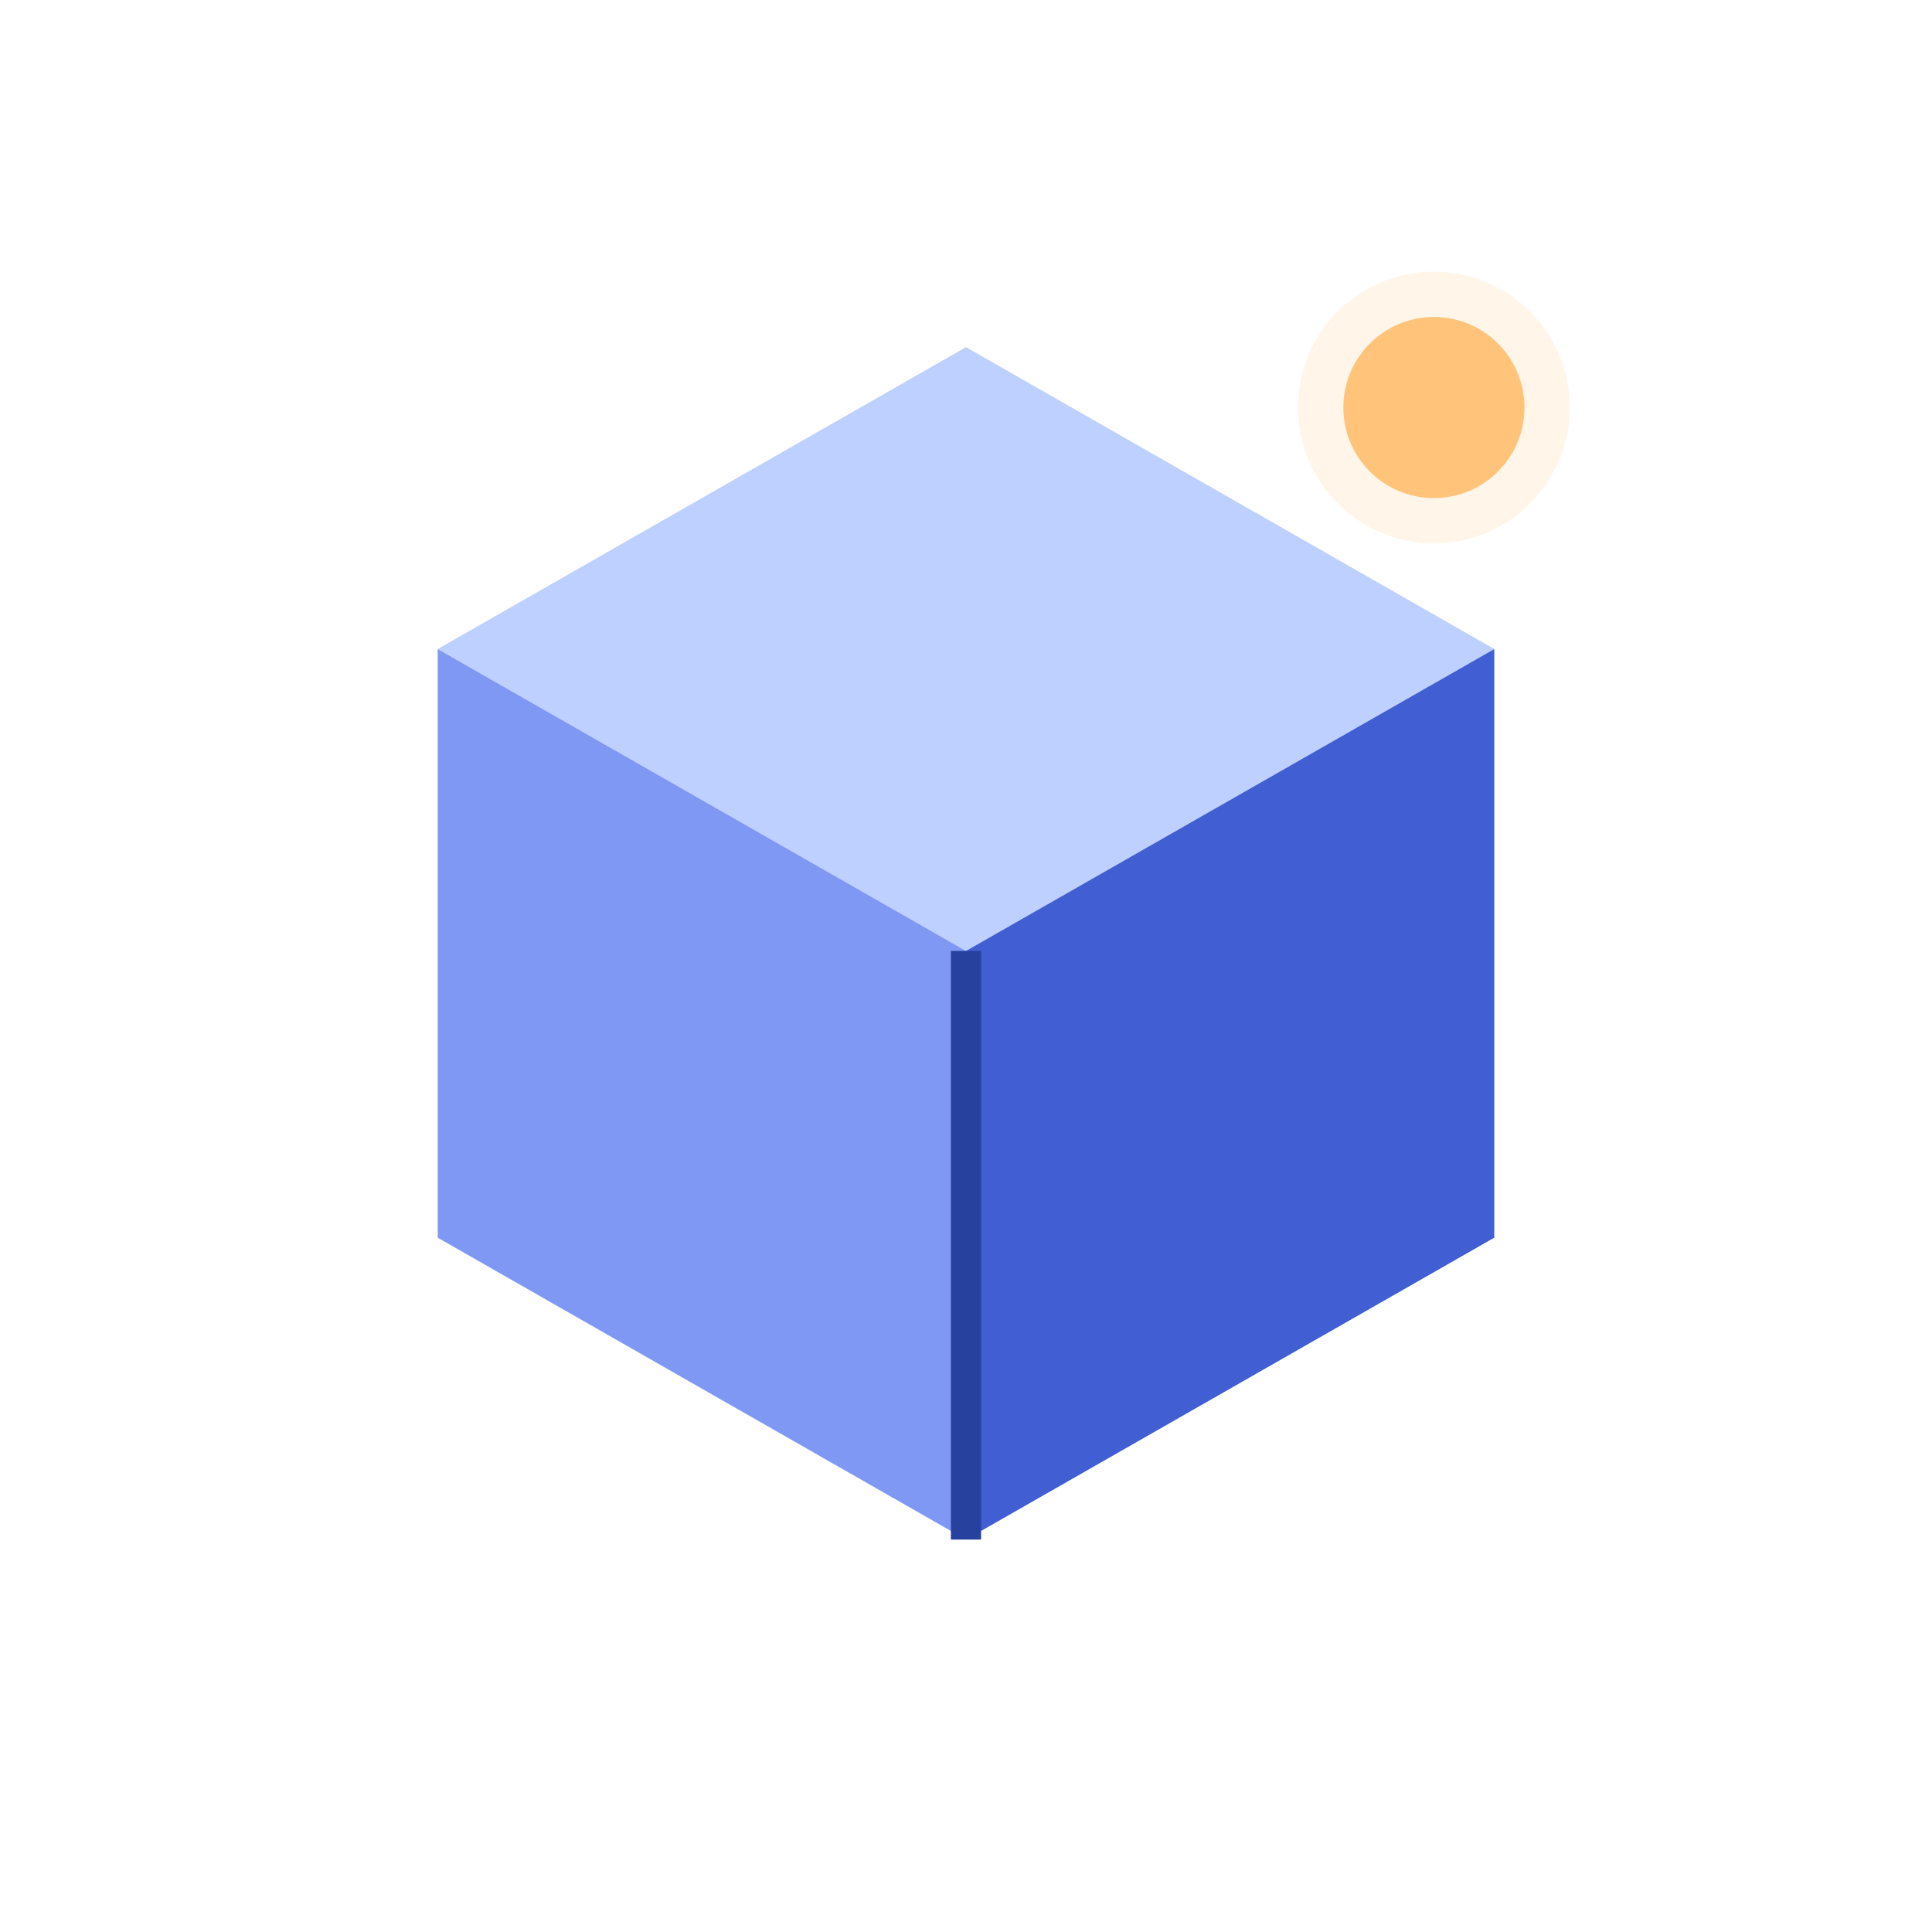
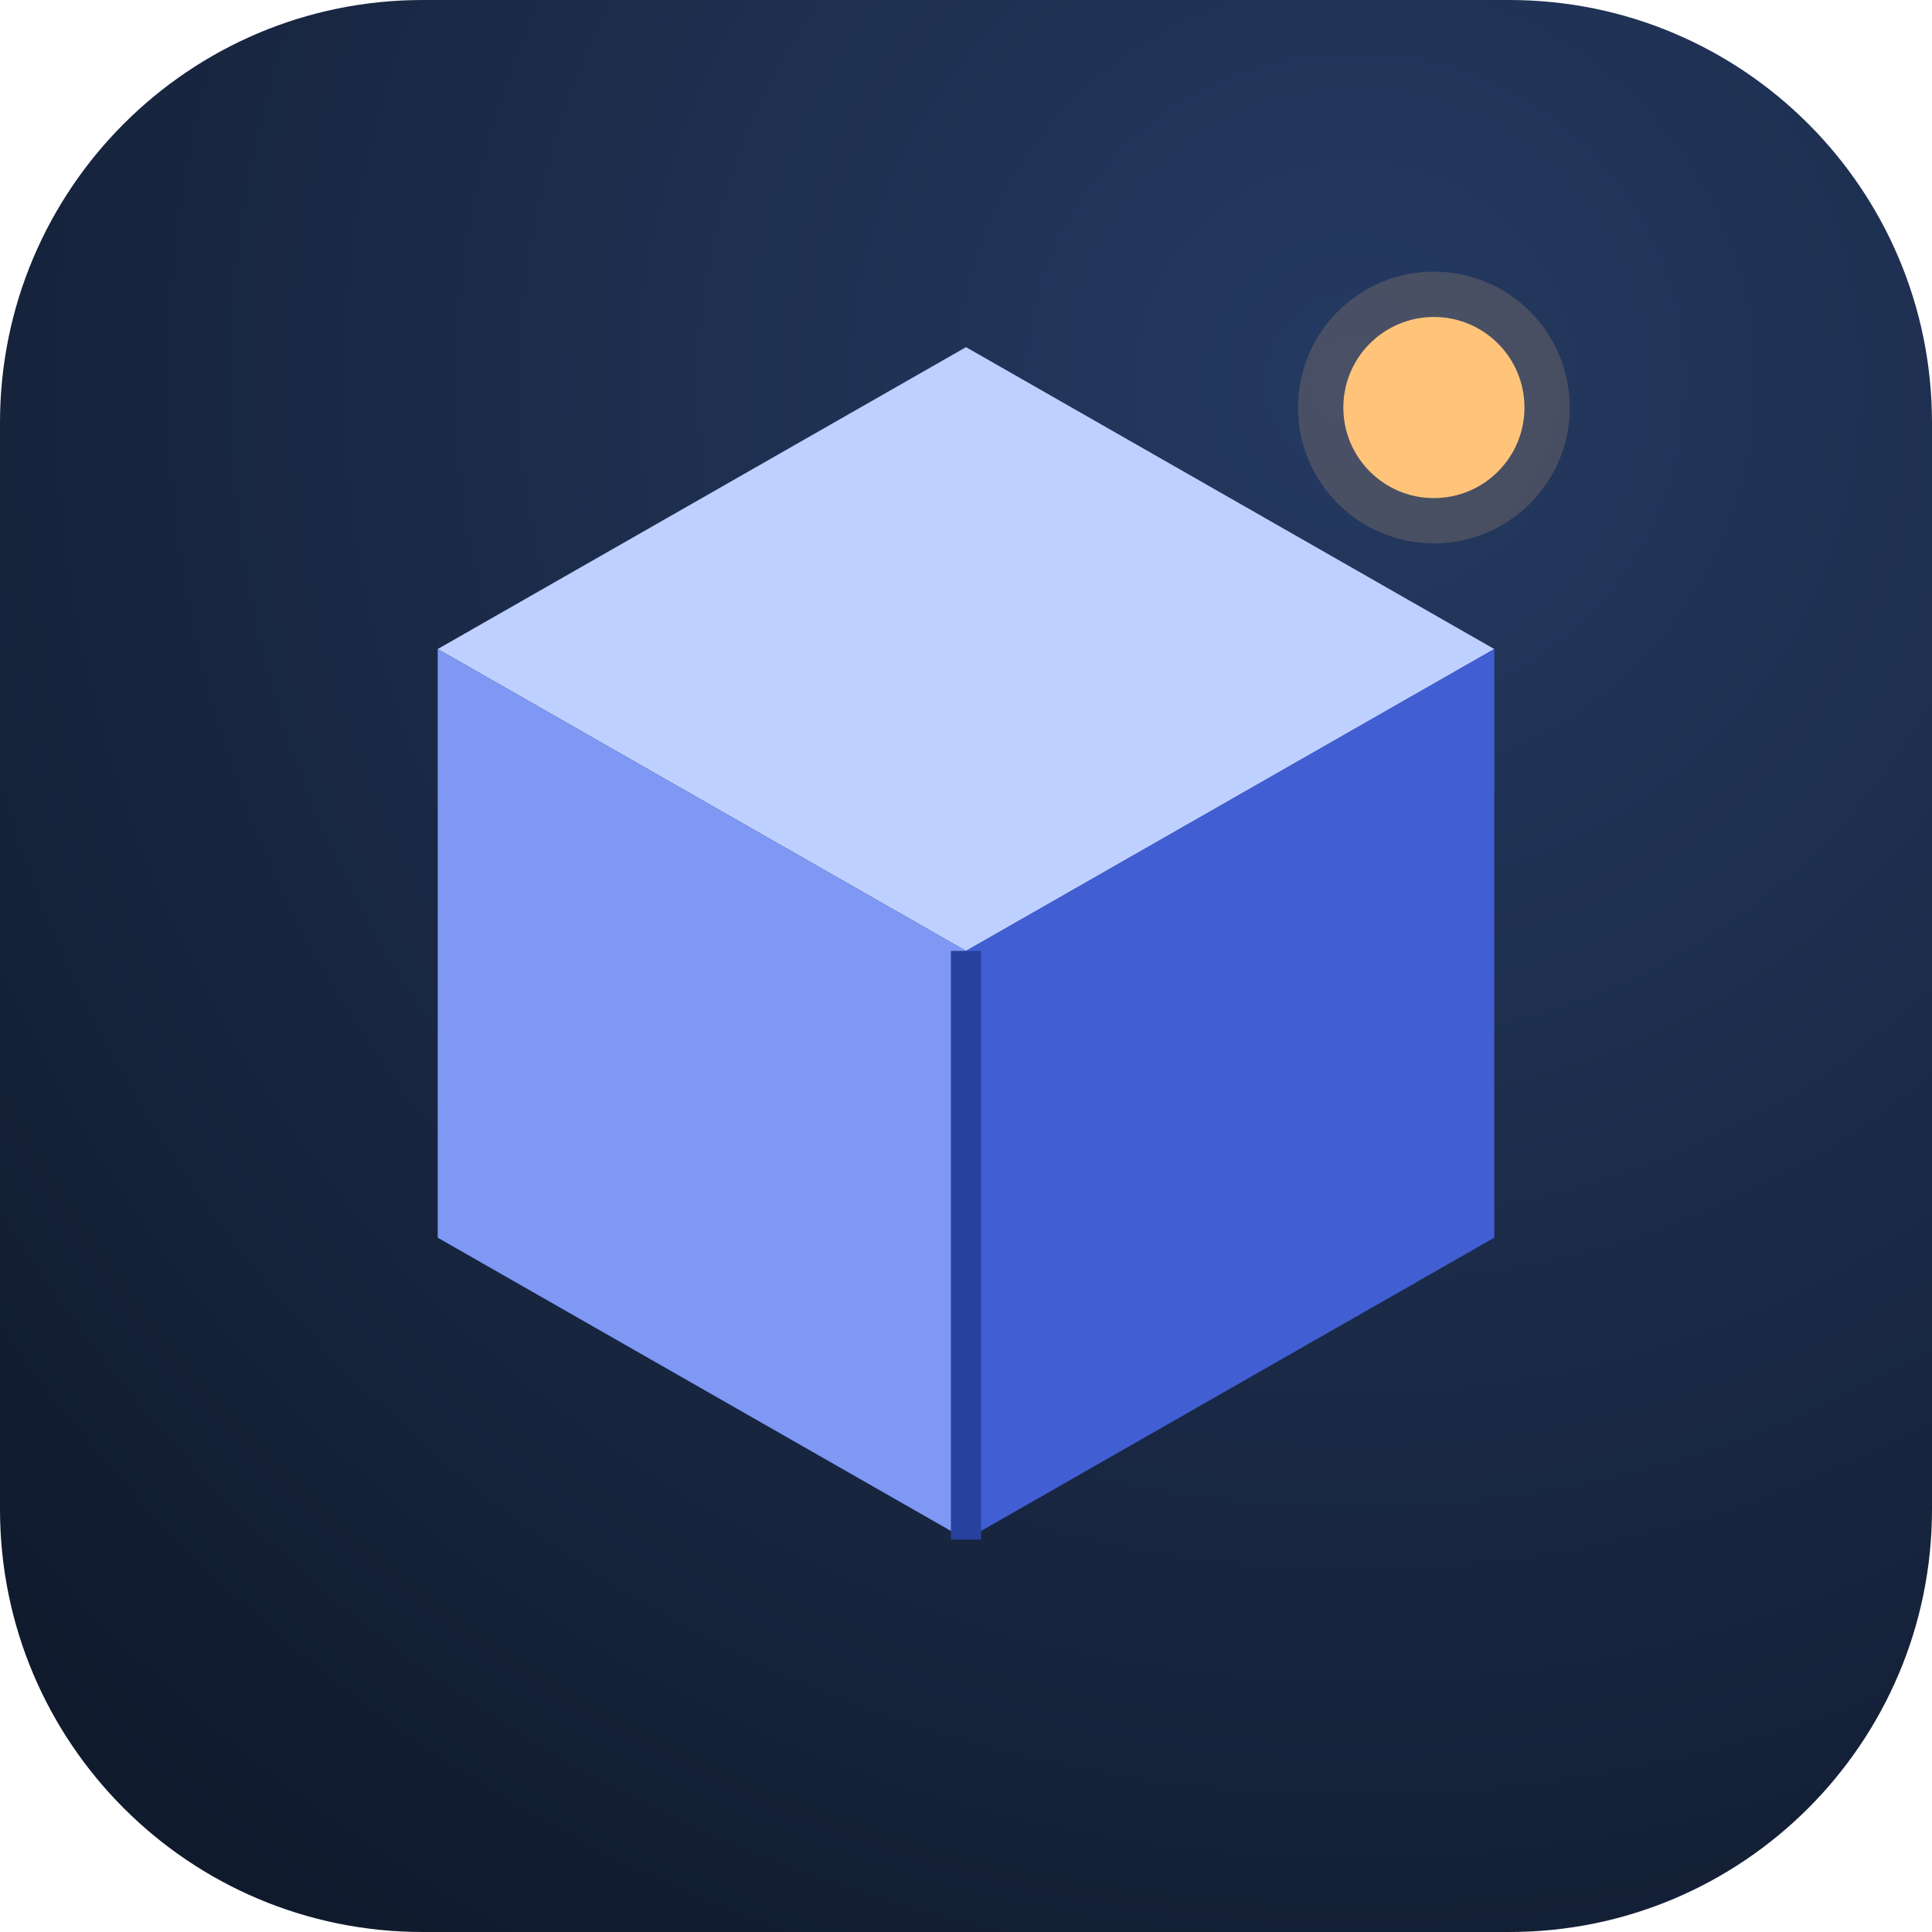
- <svg xmlns="http://www.w3.org/2000/svg" width="128" height="128" viewBox="0 0 128 128">
+ <svg xmlns="http://www.w3.org/2000/svg" width="256" height="256" viewBox="0 0 128 128">
+   <defs>
+     <radialGradient id="night" cx="70%" cy="20%" r="95%">
+       <stop stop-color="#253A62" />
+       <stop offset="1" stop-color="#101A2D" />
+     </radialGradient>
+   </defs>
+   <rect width="128" height="128" rx="28" fill="url(#night)" />
  <path d="M64 23 99 43 64 63 29 43Z" fill="#BED0FF" />
  <path d="M29 43 64 63v39L29 82Z" fill="#7E98F4" />
  <path d="M99 43 64 63v39l35-20Z" fill="#415ED3" />
  <path d="M64 63v39" stroke="#27429E" stroke-width="2" />
  <circle cx="95" cy="27" r="9" fill="#FFC47A" opacity=".17" />
  <circle cx="95" cy="27" r="6" fill="#FFC47A" />
</svg>
